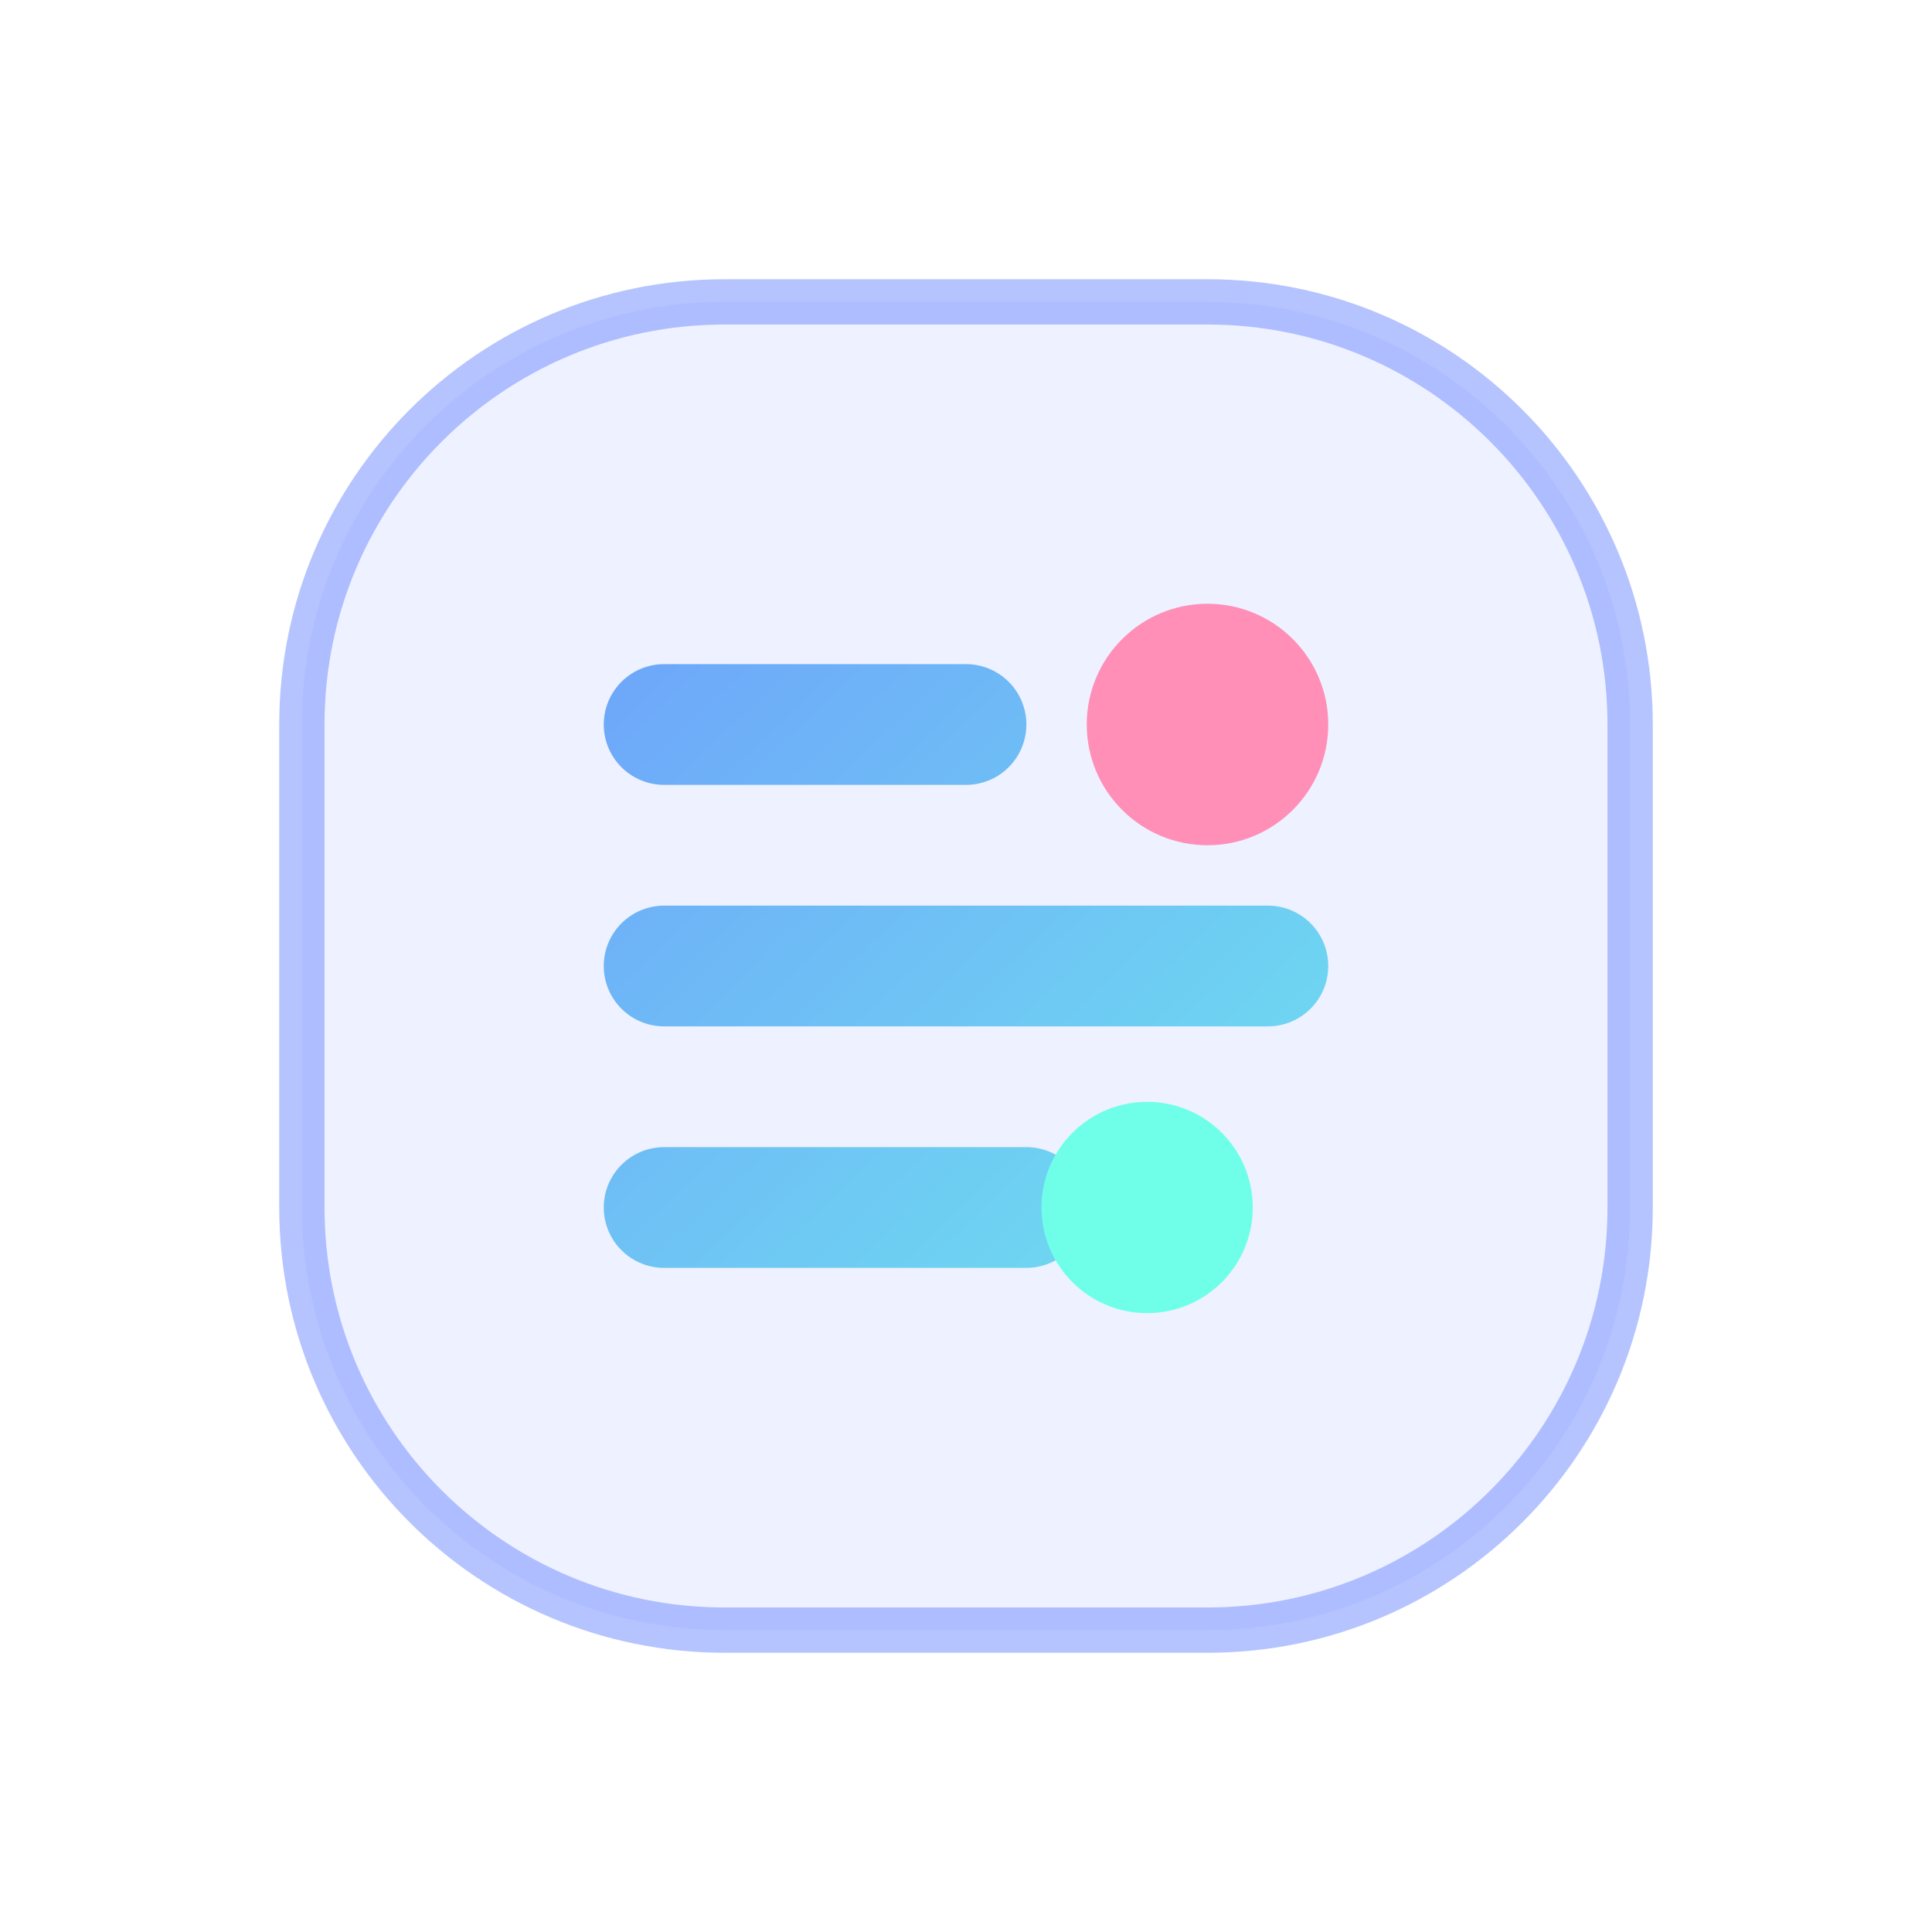
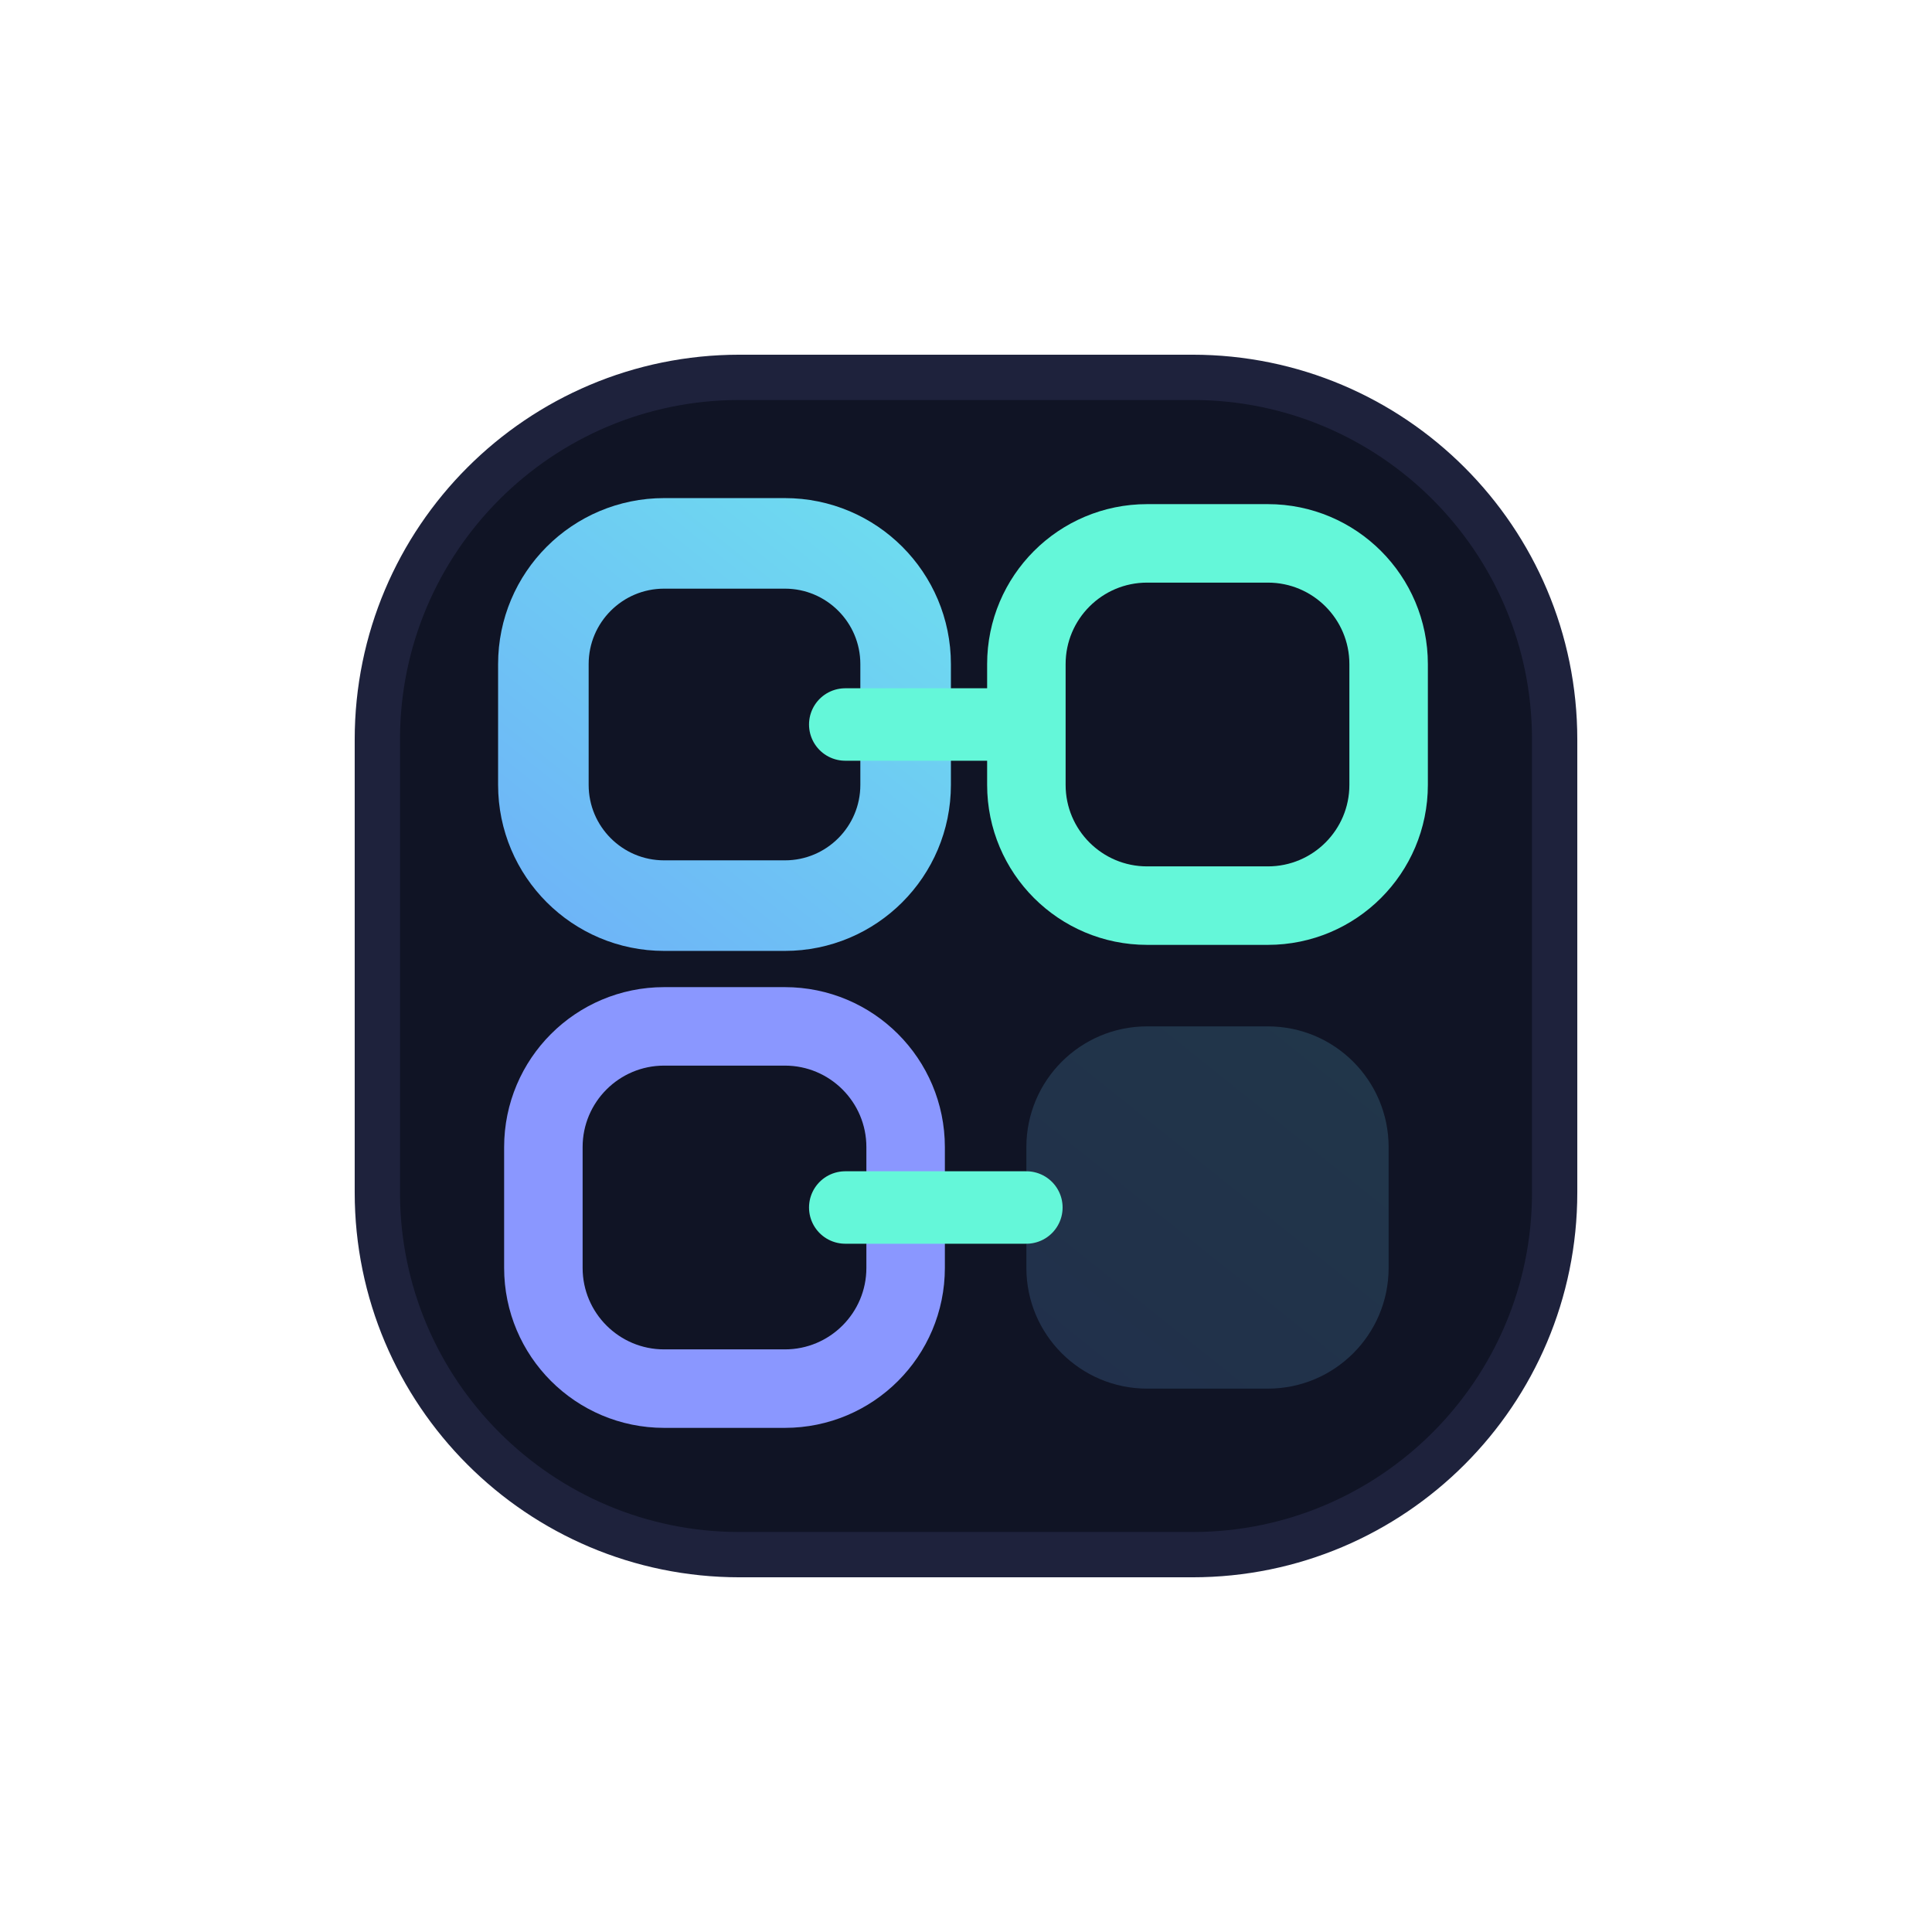
- <svg xmlns="http://www.w3.org/2000/svg" width="64" height="64" viewBox="0 0 64 64" fill="none">
+ <svg xmlns="http://www.w3.org/2000/svg" width="64" height="64" viewBox="0 0 64 64" fill="none" role="img" aria-labelledby="title">
  <defs>
-     <linearGradient id="modulesGradient" x1="12" y1="10" x2="54" y2="54" gradientUnits="userSpaceOnUse">
+     <linearGradient id="moduleGradient" x1="16" y1="52" x2="48" y2="12" gradientUnits="userSpaceOnUse">
      <stop offset="0" stop-color="#6D8BFF" />
      <stop offset="1" stop-color="#6FFFE9" />
    </linearGradient>
  </defs>
-   <rect x="10" y="10" width="44" height="44" rx="14" fill="rgba(109, 139, 255, 0.12)" stroke="rgba(109, 139, 255, 0.5)" stroke-width="1.5" />
-   <path d="M22 24H32M22 32H42M22 40H34" stroke="url(#modulesGradient)" stroke-width="4" stroke-linecap="round" stroke-linejoin="round" />
-   <circle cx="40" cy="24" r="4" fill="#FF8FB7" />
-   <circle cx="38" cy="40" r="3.5" fill="#6FFFE9" />
+   <rect x="12.5" y="12.5" width="39" height="39" rx="12" fill="#101425" stroke="#1E223C" stroke-width="1.5" />
+   <rect x="18" y="18" width="12" height="12" rx="4" stroke="url(#moduleGradient)" stroke-width="3" fill="none" />
+   <rect x="34" y="18" width="12" height="12" rx="4" stroke="#64F7D9" stroke-width="2.6" fill="none" />
+   <rect x="18" y="34" width="12" height="12" rx="4" stroke="#8A97FF" stroke-width="2.6" fill="none" />
+   <rect x="34" y="34" width="12" height="12" rx="4" fill="url(#moduleGradient)" opacity="0.18" />
+   <path d="M28 24H34" stroke="#64F7D9" stroke-width="2.4" stroke-linecap="round" />
+   <path d="M28 40H34" stroke="#64F7D9" stroke-width="2.4" stroke-linecap="round" />
</svg>
